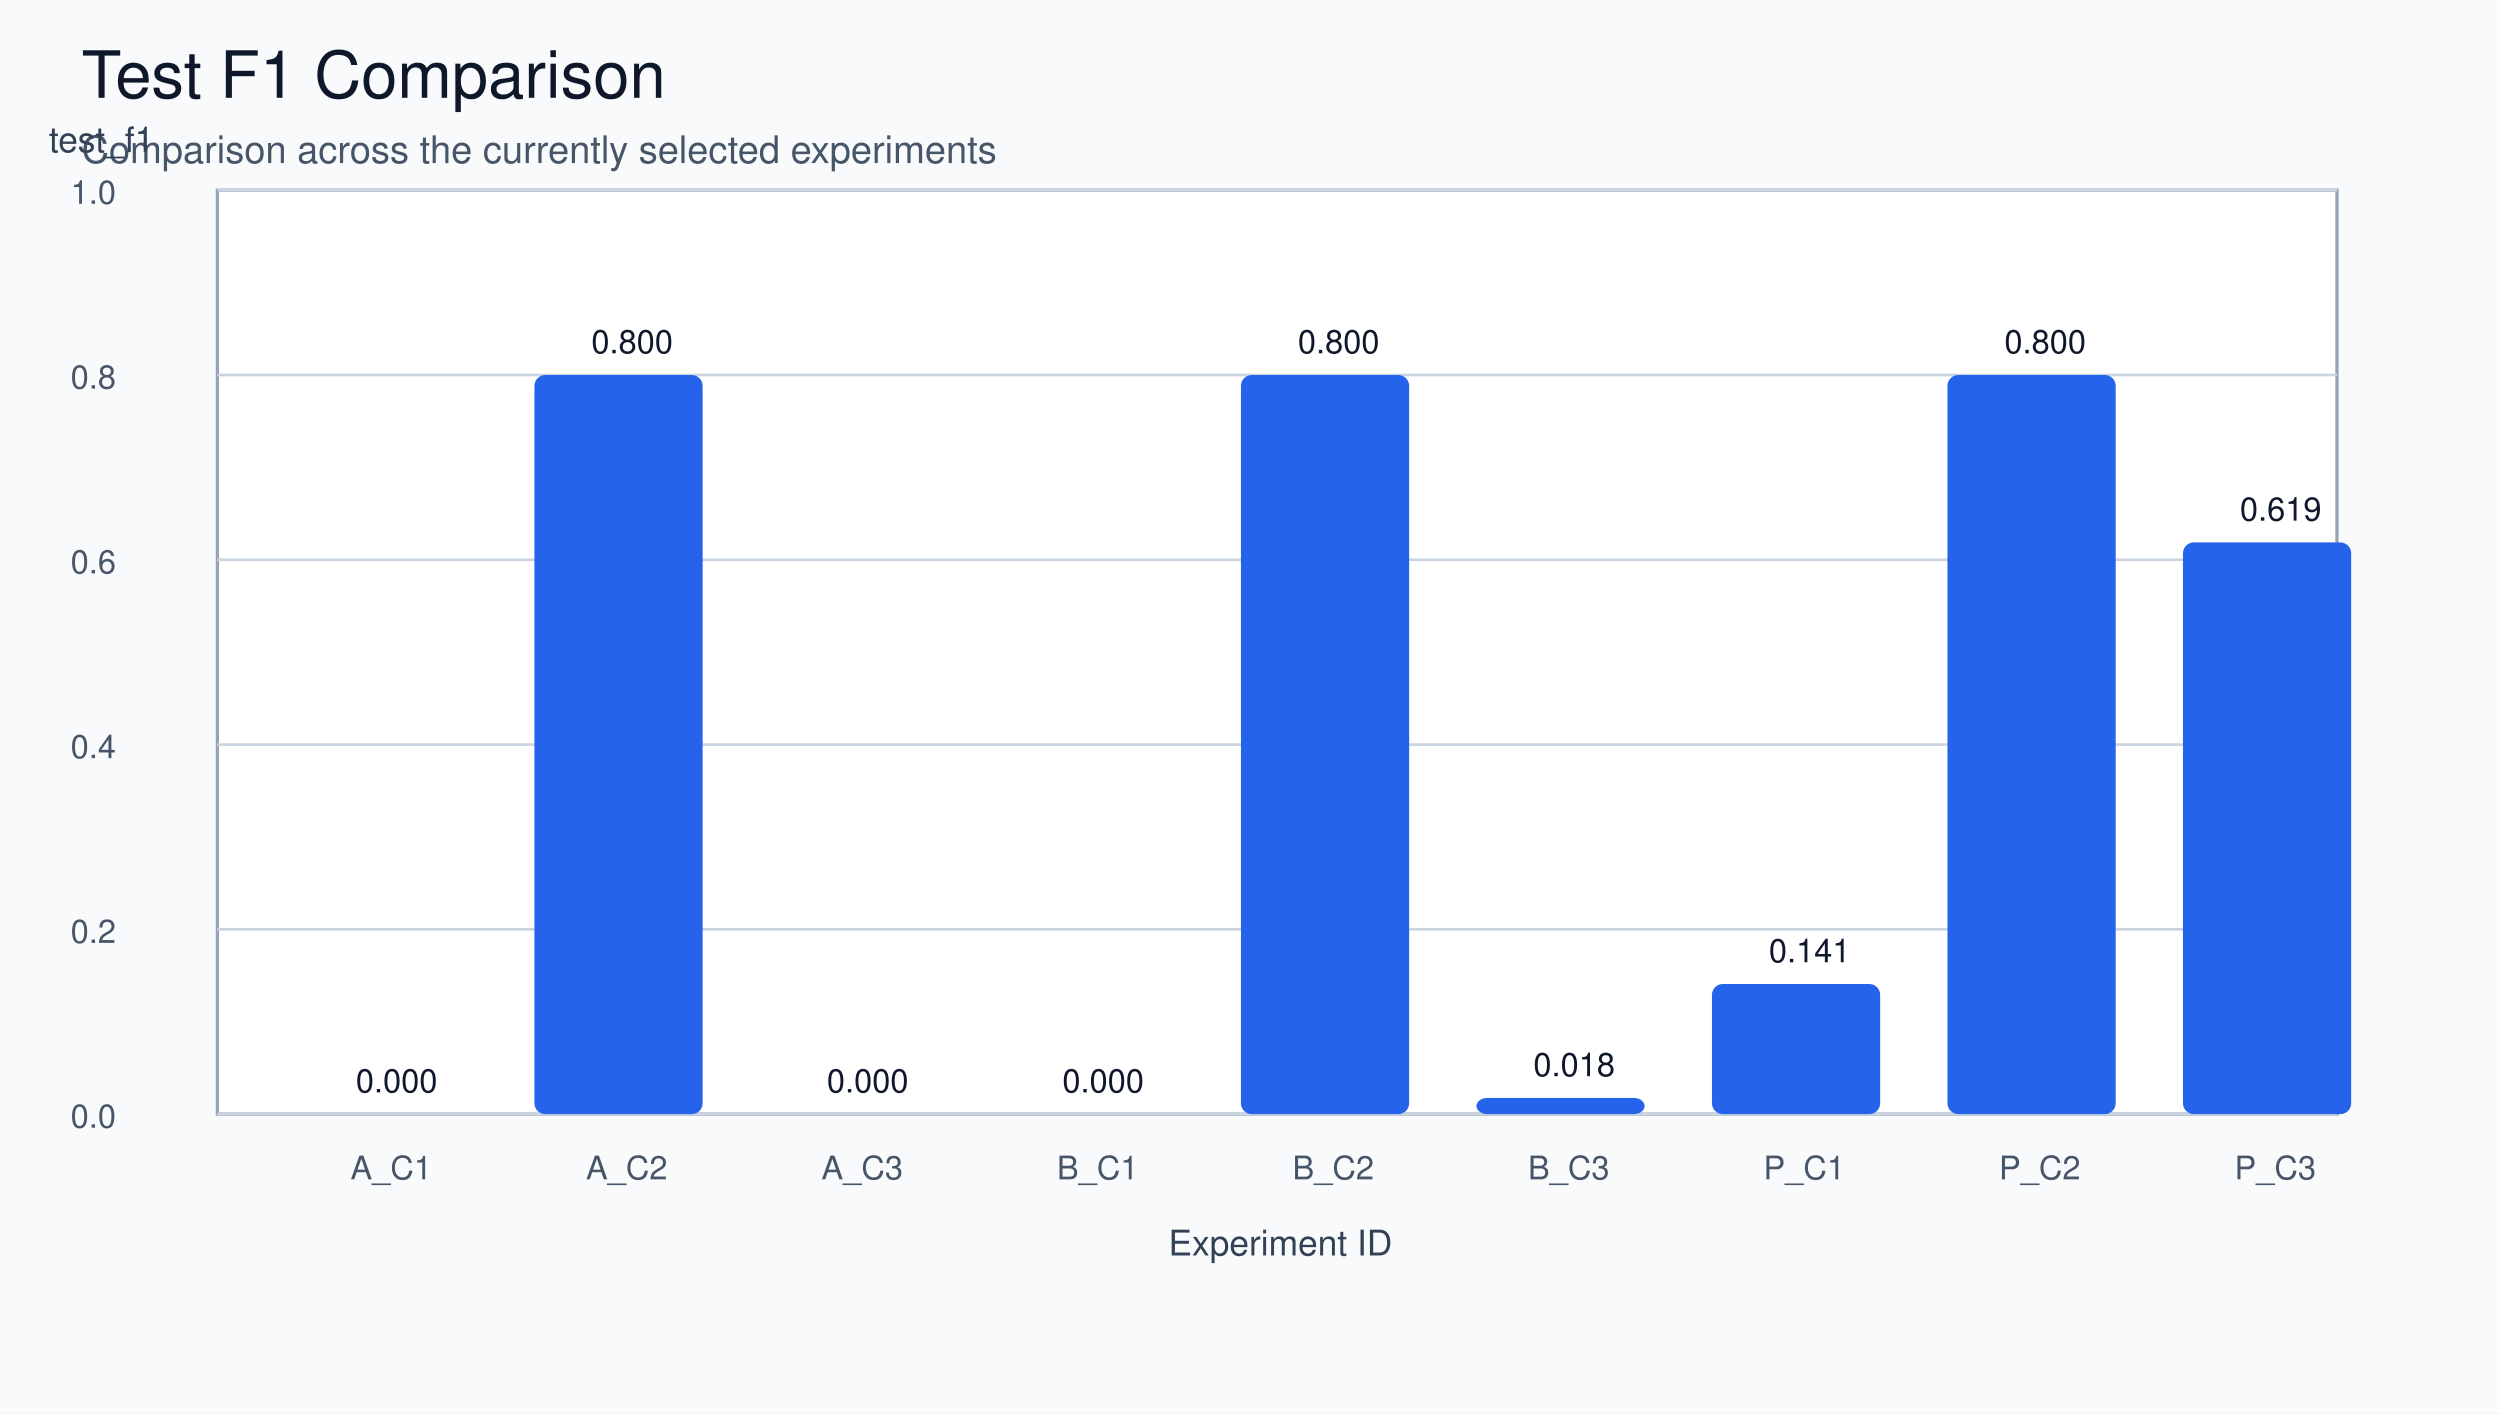
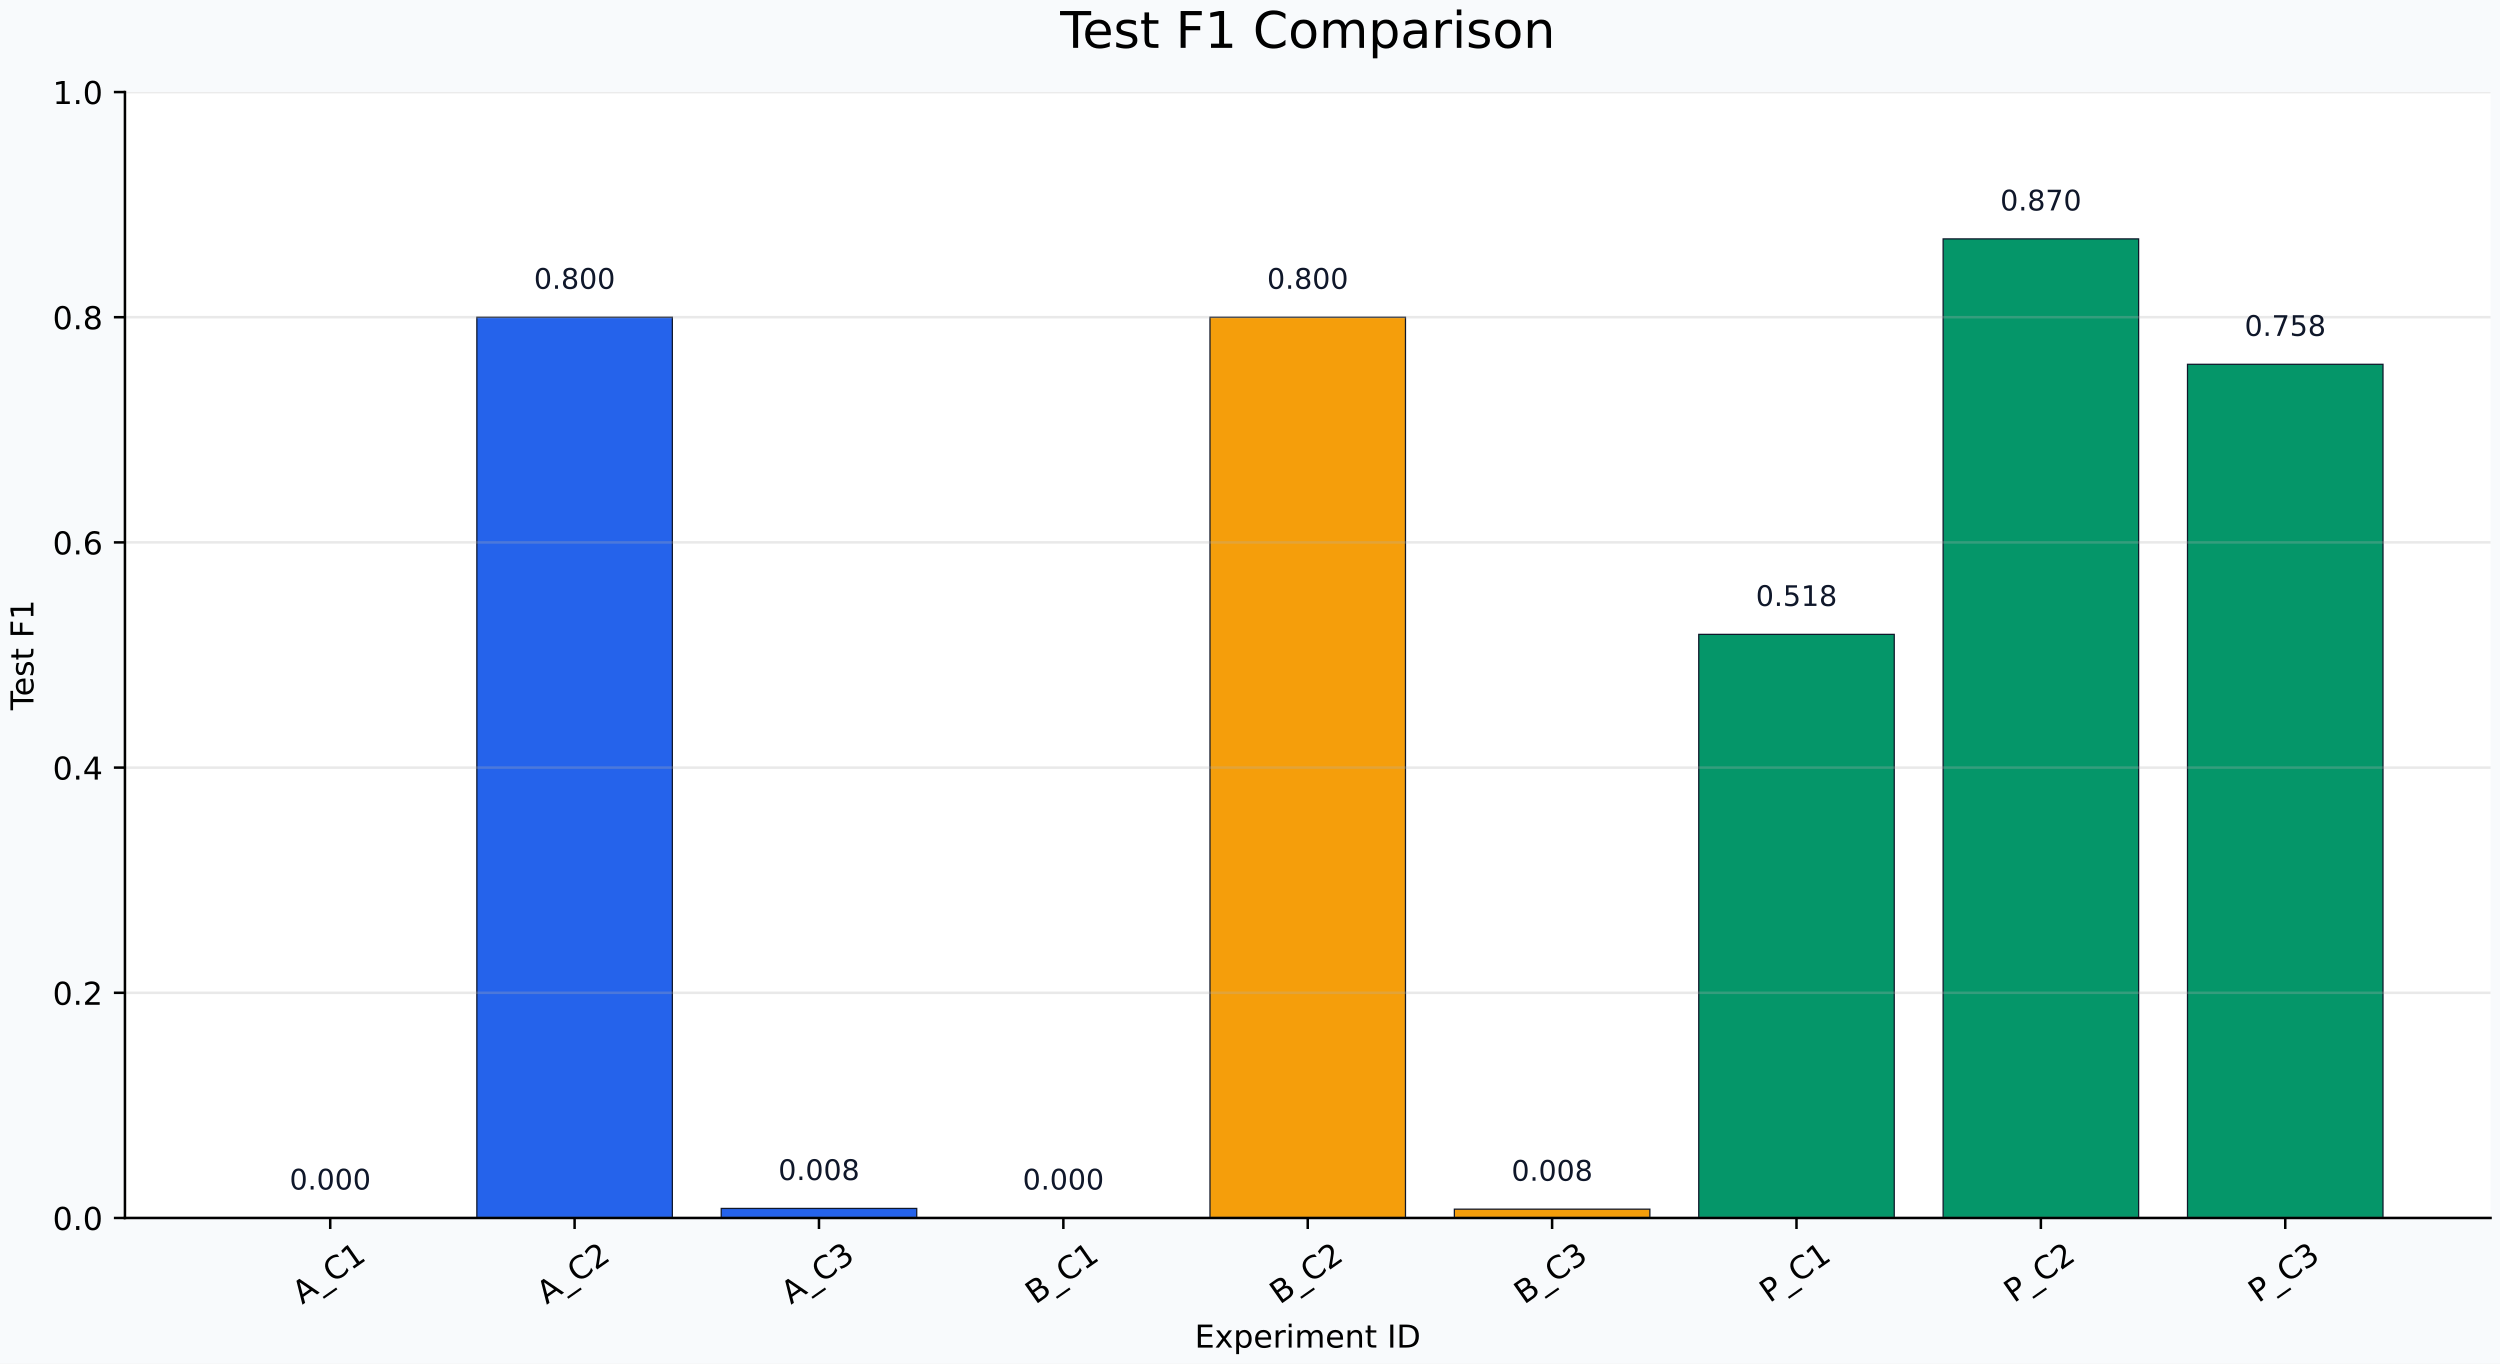
- <svg xmlns="http://www.w3.org/2000/svg" width="920" height="520" viewBox="0 0 920 520">
-   <rect width="920" height="520" fill="#f8fafc" />
-   <text x="30" y="36" font-size="24" font-family="Helvetica, Arial, sans-serif" fill="#0f172a">Test F1 Comparison</text>
-   <text x="30" y="60" font-size="14" font-family="Helvetica, Arial, sans-serif" fill="#475569">Comparison across the currently selected experiments</text>
-   <rect x="80.00" y="70.00" width="780.00" height="340.00" fill="#ffffff" stroke="#94a3b8" stroke-width="1.2" />
-   <line x1="80.00" y1="70.00" x2="860.00" y2="70.00" stroke="#cbd5e1" stroke-width="1" />
-   <text x="26" y="75.00" font-size="12" font-family="Helvetica, Arial, sans-serif" fill="#475569">1.0</text>
-   <line x1="80.00" y1="138.00" x2="860.00" y2="138.00" stroke="#cbd5e1" stroke-width="1" />
-   <text x="26" y="143.00" font-size="12" font-family="Helvetica, Arial, sans-serif" fill="#475569">0.8</text>
-   <line x1="80.00" y1="206.00" x2="860.00" y2="206.00" stroke="#cbd5e1" stroke-width="1" />
-   <text x="26" y="211.00" font-size="12" font-family="Helvetica, Arial, sans-serif" fill="#475569">0.6</text>
-   <line x1="80.00" y1="274.00" x2="860.00" y2="274.00" stroke="#cbd5e1" stroke-width="1" />
-   <text x="26" y="279.00" font-size="12" font-family="Helvetica, Arial, sans-serif" fill="#475569">0.4</text>
-   <line x1="80.00" y1="342.00" x2="860.00" y2="342.00" stroke="#cbd5e1" stroke-width="1" />
-   <text x="26" y="347.00" font-size="12" font-family="Helvetica, Arial, sans-serif" fill="#475569">0.2</text>
-   <line x1="80.00" y1="410.00" x2="860.00" y2="410.00" stroke="#cbd5e1" stroke-width="1" />
-   <text x="26" y="415.00" font-size="12" font-family="Helvetica, Arial, sans-serif" fill="#475569">0.0</text>
-   <rect x="110.00" y="410.00" width="61.90" height="0.00" fill="#2563eb" rx="4" />
-   <rect x="196.67" y="138.00" width="61.90" height="272.00" fill="#2563eb" rx="4" />
-   <rect x="283.33" y="410.00" width="61.90" height="0.00" fill="#2563eb" rx="4" />
-   <rect x="370.00" y="410.00" width="61.90" height="0.00" fill="#2563eb" rx="4" />
-   <rect x="456.67" y="138.00" width="61.90" height="272.00" fill="#2563eb" rx="4" />
-   <rect x="543.33" y="404.04" width="61.90" height="5.96" fill="#2563eb" rx="4" />
-   <rect x="630.00" y="362.11" width="61.90" height="47.89" fill="#2563eb" rx="4" />
-   <rect x="716.67" y="138.00" width="61.90" height="272.00" fill="#2563eb" rx="4" />
-   <rect x="803.33" y="199.61" width="61.90" height="210.39" fill="#2563eb" rx="4" />
-   <text x="128.95" y="434.00" font-size="12" font-family="Helvetica, Arial, sans-serif" fill="#475569">A_C1</text>
-   <text x="215.62" y="434.00" font-size="12" font-family="Helvetica, Arial, sans-serif" fill="#475569">A_C2</text>
-   <text x="302.29" y="434.00" font-size="12" font-family="Helvetica, Arial, sans-serif" fill="#475569">A_C3</text>
-   <text x="388.95" y="434.00" font-size="12" font-family="Helvetica, Arial, sans-serif" fill="#475569">B_C1</text>
-   <text x="475.62" y="434.00" font-size="12" font-family="Helvetica, Arial, sans-serif" fill="#475569">B_C2</text>
-   <text x="562.29" y="434.00" font-size="12" font-family="Helvetica, Arial, sans-serif" fill="#475569">B_C3</text>
-   <text x="648.95" y="434.00" font-size="12" font-family="Helvetica, Arial, sans-serif" fill="#475569">P_C1</text>
-   <text x="735.62" y="434.00" font-size="12" font-family="Helvetica, Arial, sans-serif" fill="#475569">P_C2</text>
-   <text x="822.29" y="434.00" font-size="12" font-family="Helvetica, Arial, sans-serif" fill="#475569">P_C3</text>
-   <text x="130.95" y="402.00" font-size="12" font-family="Helvetica, Arial, sans-serif" fill="#0f172a">0.000</text>
-   <text x="217.62" y="130.00" font-size="12" font-family="Helvetica, Arial, sans-serif" fill="#0f172a">0.800</text>
-   <text x="304.29" y="402.00" font-size="12" font-family="Helvetica, Arial, sans-serif" fill="#0f172a">0.000</text>
-   <text x="390.95" y="402.00" font-size="12" font-family="Helvetica, Arial, sans-serif" fill="#0f172a">0.000</text>
-   <text x="477.62" y="130.00" font-size="12" font-family="Helvetica, Arial, sans-serif" fill="#0f172a">0.800</text>
-   <text x="564.29" y="396.04" font-size="12" font-family="Helvetica, Arial, sans-serif" fill="#0f172a">0.018</text>
-   <text x="650.95" y="354.11" font-size="12" font-family="Helvetica, Arial, sans-serif" fill="#0f172a">0.141</text>
-   <text x="737.62" y="130.00" font-size="12" font-family="Helvetica, Arial, sans-serif" fill="#0f172a">0.800</text>
-   <text x="824.29" y="191.61" font-size="12" font-family="Helvetica, Arial, sans-serif" fill="#0f172a">0.619</text>
-   <text x="430.00" y="462.00" font-size="13" font-family="Helvetica, Arial, sans-serif" fill="#334155">Experiment ID</text>
-   <text x="18" y="56.00" font-size="13" font-family="Helvetica, Arial, sans-serif" fill="#334155">test_f1</text>
+ <svg xmlns="http://www.w3.org/2000/svg" xmlns:xlink="http://www.w3.org/1999/xlink" width="792pt" height="432pt" viewBox="0 0 792 432" version="1.1">
+   <defs>
+     <style type="text/css">*{stroke-linejoin: round; stroke-linecap: butt}</style>
+   </defs>
+   <g id="figure_1">
+     <g id="patch_1">
+       <path d="M 0 432  L 792 432  L 792 0  L 0 0  z " style="fill: #f8fafc" />
+     </g>
+     <g id="axes_1">
+       <g id="patch_2">
+         <path d="M 39.581 385.853  L 789 385.853  L 789 29.158  L 39.581 29.158  z " style="fill: #ffffff" />
+       </g>
+       <g id="patch_3">
+         <path d="M 73.646 385.853  L 135.581 385.853  L 135.581 385.853  L 73.646 385.853  z " clip-path="url(#p5ab22d2582)" style="fill: #2563eb; stroke: #0f172a; stroke-width: 0.4; stroke-linejoin: miter" />
+       </g>
+       <g id="patch_4">
+         <path d="M 151.065 385.853  L 213.001 385.853  L 213.001 100.497  L 151.065 100.497  z " clip-path="url(#p5ab22d2582)" style="fill: #2563eb; stroke: #0f172a; stroke-width: 0.4; stroke-linejoin: miter" />
+       </g>
+       <g id="patch_5">
+         <path d="M 228.484 385.853  L 290.42 385.853  L 290.42 382.84  L 228.484 382.84  z " clip-path="url(#p5ab22d2582)" style="fill: #2563eb; stroke: #0f172a; stroke-width: 0.4; stroke-linejoin: miter" />
+       </g>
+       <g id="patch_6">
+         <path d="M 305.904 385.853  L 367.839 385.853  L 367.839 385.853  L 305.904 385.853  z " clip-path="url(#p5ab22d2582)" style="fill: #f59e0b; stroke: #0f172a; stroke-width: 0.4; stroke-linejoin: miter" />
+       </g>
+       <g id="patch_7">
+         <path d="M 383.323 385.853  L 445.258 385.853  L 445.258 100.497  L 383.323 100.497  z " clip-path="url(#p5ab22d2582)" style="fill: #f59e0b; stroke: #0f172a; stroke-width: 0.4; stroke-linejoin: miter" />
+       </g>
+       <g id="patch_8">
+         <path d="M 460.742 385.853  L 522.678 385.853  L 522.678 383.062  L 460.742 383.062  z " clip-path="url(#p5ab22d2582)" style="fill: #f59e0b; stroke: #0f172a; stroke-width: 0.4; stroke-linejoin: miter" />
+       </g>
+       <g id="patch_9">
+         <path d="M 538.161 385.853  L 600.097 385.853  L 600.097 200.974  L 538.161 200.974  z " clip-path="url(#p5ab22d2582)" style="fill: #059669; stroke: #0f172a; stroke-width: 0.4; stroke-linejoin: miter" />
+       </g>
+       <g id="patch_10">
+         <path d="M 615.581 385.853  L 677.516 385.853  L 677.516 75.683  L 615.581 75.683  z " clip-path="url(#p5ab22d2582)" style="fill: #059669; stroke: #0f172a; stroke-width: 0.4; stroke-linejoin: miter" />
+       </g>
+       <g id="patch_11">
+         <path d="M 693 385.853  L 754.935 385.853  L 754.935 115.415  L 693 115.415  z " clip-path="url(#p5ab22d2582)" style="fill: #059669; stroke: #0f172a; stroke-width: 0.4; stroke-linejoin: miter" />
+       </g>
+       <g id="matplotlib.axis_1">
+         <g id="xtick_1">
+           <g id="line2d_1">
+             <defs>
+               <path id="mab3ed1c7b3" d="M 0 0  L 0 3.5  " style="stroke: #000000; stroke-width: 0.8" />
+             </defs>
+             <g>
+               <use xlink:href="#mab3ed1c7b3" x="104.614" y="385.853" style="stroke: #000000; stroke-width: 0.8" />
+             </g>
+           </g>
+           <g id="text_1">
+             <g transform="translate(95.75041 413.3786) rotate(-35) scale(0.1 -0.1)">
+               <defs>
+                 <path id="DejaVuSans-41" d="M 2188 4044  L 1331 1722  L 3047 1722  L 2188 4044  z M 1831 4666  L 2547 4666  L 4325 0  L 3669 0  L 3244 1197  L 1141 1197  L 716 0  L 50 0  L 1831 4666  z " transform="scale(0.015625)" />
+                 <path id="DejaVuSans-5f" d="M 3263 -1063  L 3263 -1509  L -63 -1509  L -63 -1063  L 3263 -1063  z " transform="scale(0.015625)" />
+                 <path id="DejaVuSans-43" d="M 4122 4306  L 4122 3641  Q 3803 3938 3442 4084  Q 3081 4231 2675 4231  Q 1875 4231 1450 3742  Q 1025 3253 1025 2328  Q 1025 1406 1450 917  Q 1875 428 2675 428  Q 3081 428 3442 575  Q 3803 722 4122 1019  L 4122 359  Q 3791 134 3420 21  Q 3050 -91 2638 -91  Q 1578 -91 968 557  Q 359 1206 359 2328  Q 359 3453 968 4101  Q 1578 4750 2638 4750  Q 3056 4750 3426 4639  Q 3797 4528 4122 4306  z " transform="scale(0.015625)" />
+                 <path id="DejaVuSans-31" d="M 794 531  L 1825 531  L 1825 4091  L 703 3866  L 703 4441  L 1819 4666  L 2450 4666  L 2450 531  L 3481 531  L 3481 0  L 794 0  L 794 531  z " transform="scale(0.015625)" />
+               </defs>
+               <use xlink:href="#DejaVuSans-41" />
+               <use xlink:href="#DejaVuSans-5f" transform="translate(68.4082 0)" />
+               <use xlink:href="#DejaVuSans-43" transform="translate(118.4082 0)" />
+               <use xlink:href="#DejaVuSans-31" transform="translate(188.2324 0)" />
+             </g>
+           </g>
+         </g>
+         <g id="xtick_2">
+           <g id="line2d_2">
+             <g>
+               <use xlink:href="#mab3ed1c7b3" x="182.033" y="385.853" style="stroke: #000000; stroke-width: 0.8" />
+             </g>
+           </g>
+           <g id="text_2">
+             <g transform="translate(173.1697 413.3786) rotate(-35) scale(0.1 -0.1)">
+               <defs>
+                 <path id="DejaVuSans-32" d="M 1228 531  L 3431 531  L 3431 0  L 469 0  L 469 531  Q 828 903 1448 1529  Q 2069 2156 2228 2338  Q 2531 2678 2651 2914  Q 2772 3150 2772 3378  Q 2772 3750 2511 3984  Q 2250 4219 1831 4219  Q 1534 4219 1204 4116  Q 875 4013 500 3803  L 500 4441  Q 881 4594 1212 4672  Q 1544 4750 1819 4750  Q 2544 4750 2975 4387  Q 3406 4025 3406 3419  Q 3406 3131 3298 2873  Q 3191 2616 2906 2266  Q 2828 2175 2409 1742  Q 1991 1309 1228 531  z " transform="scale(0.015625)" />
+               </defs>
+               <use xlink:href="#DejaVuSans-41" />
+               <use xlink:href="#DejaVuSans-5f" transform="translate(68.4082 0)" />
+               <use xlink:href="#DejaVuSans-43" transform="translate(118.4082 0)" />
+               <use xlink:href="#DejaVuSans-32" transform="translate(188.2324 0)" />
+             </g>
+           </g>
+         </g>
+         <g id="xtick_3">
+           <g id="line2d_3">
+             <g>
+               <use xlink:href="#mab3ed1c7b3" x="259.452" y="385.853" style="stroke: #000000; stroke-width: 0.8" />
+             </g>
+           </g>
+           <g id="text_3">
+             <g transform="translate(250.5889 413.3786) rotate(-35) scale(0.1 -0.1)">
+               <defs>
+                 <path id="DejaVuSans-33" d="M 2597 2516  Q 3050 2419 3304 2112  Q 3559 1806 3559 1356  Q 3559 666 3084 287  Q 2609 -91 1734 -91  Q 1441 -91 1130 -33  Q 819 25 488 141  L 488 750  Q 750 597 1062 519  Q 1375 441 1716 441  Q 2309 441 2620 675  Q 2931 909 2931 1356  Q 2931 1769 2642 2001  Q 2353 2234 1838 2234  L 1294 2234  L 1294 2753  L 1863 2753  Q 2328 2753 2575 2939  Q 2822 3125 2822 3475  Q 2822 3834 2567 4026  Q 2313 4219 1838 4219  Q 1578 4219 1281 4162  Q 984 4106 628 3988  L 628 4550  Q 988 4650 1302 4700  Q 1616 4750 1894 4750  Q 2613 4750 3031 4423  Q 3450 4097 3450 3541  Q 3450 3153 3228 2886  Q 3006 2619 2597 2516  z " transform="scale(0.015625)" />
+               </defs>
+               <use xlink:href="#DejaVuSans-41" />
+               <use xlink:href="#DejaVuSans-5f" transform="translate(68.4082 0)" />
+               <use xlink:href="#DejaVuSans-43" transform="translate(118.4082 0)" />
+               <use xlink:href="#DejaVuSans-33" transform="translate(188.2324 0)" />
+             </g>
+           </g>
+         </g>
+         <g id="xtick_4">
+           <g id="line2d_4">
+             <g>
+               <use xlink:href="#mab3ed1c7b3" x="336.871" y="385.853" style="stroke: #000000; stroke-width: 0.8" />
+             </g>
+           </g>
+           <g id="text_4">
+             <g transform="translate(327.9998 413.3902) rotate(-35) scale(0.1 -0.1)">
+               <defs>
+                 <path id="DejaVuSans-42" d="M 1259 2228  L 1259 519  L 2272 519  Q 2781 519 3026 730  Q 3272 941 3272 1375  Q 3272 1813 3026 2020  Q 2781 2228 2272 2228  L 1259 2228  z M 1259 4147  L 1259 2741  L 2194 2741  Q 2656 2741 2882 2914  Q 3109 3088 3109 3444  Q 3109 3797 2882 3972  Q 2656 4147 2194 4147  L 1259 4147  z M 628 4666  L 2241 4666  Q 2963 4666 3353 4366  Q 3744 4066 3744 3513  Q 3744 3084 3544 2831  Q 3344 2578 2956 2516  Q 3422 2416 3680 2098  Q 3938 1781 3938 1306  Q 3938 681 3513 340  Q 3088 0 2303 0  L 628 0  L 628 4666  z " transform="scale(0.015625)" />
+               </defs>
+               <use xlink:href="#DejaVuSans-42" />
+               <use xlink:href="#DejaVuSans-5f" transform="translate(68.60352 0)" />
+               <use xlink:href="#DejaVuSans-43" transform="translate(118.6035 0)" />
+               <use xlink:href="#DejaVuSans-31" transform="translate(188.4277 0)" />
+             </g>
+           </g>
+         </g>
+         <g id="xtick_5">
+           <g id="line2d_5">
+             <g>
+               <use xlink:href="#mab3ed1c7b3" x="414.291" y="385.853" style="stroke: #000000; stroke-width: 0.8" />
+             </g>
+           </g>
+           <g id="text_5">
+             <g transform="translate(405.4191 413.3902) rotate(-35) scale(0.1 -0.1)">
+               <use xlink:href="#DejaVuSans-42" />
+               <use xlink:href="#DejaVuSans-5f" transform="translate(68.60352 0)" />
+               <use xlink:href="#DejaVuSans-43" transform="translate(118.6035 0)" />
+               <use xlink:href="#DejaVuSans-32" transform="translate(188.4277 0)" />
+             </g>
+           </g>
+         </g>
+         <g id="xtick_6">
+           <g id="line2d_6">
+             <g>
+               <use xlink:href="#mab3ed1c7b3" x="491.71" y="385.853" style="stroke: #000000; stroke-width: 0.8" />
+             </g>
+           </g>
+           <g id="text_6">
+             <g transform="translate(482.8383 413.3902) rotate(-35) scale(0.1 -0.1)">
+               <use xlink:href="#DejaVuSans-42" />
+               <use xlink:href="#DejaVuSans-5f" transform="translate(68.60352 0)" />
+               <use xlink:href="#DejaVuSans-43" transform="translate(118.6035 0)" />
+               <use xlink:href="#DejaVuSans-33" transform="translate(188.4277 0)" />
+             </g>
+           </g>
+         </g>
+         <g id="xtick_7">
+           <g id="line2d_7">
+             <g>
+               <use xlink:href="#mab3ed1c7b3" x="569.129" y="385.853" style="stroke: #000000; stroke-width: 0.8" />
+             </g>
+           </g>
+           <g id="text_7">
+             <g transform="translate(560.598 412.9134) rotate(-35) scale(0.1 -0.1)">
+               <defs>
+                 <path id="DejaVuSans-50" d="M 1259 4147  L 1259 2394  L 2053 2394  Q 2494 2394 2734 2622  Q 2975 2850 2975 3272  Q 2975 3691 2734 3919  Q 2494 4147 2053 4147  L 1259 4147  z M 628 4666  L 2053 4666  Q 2838 4666 3239 4311  Q 3641 3956 3641 3272  Q 3641 2581 3239 2228  Q 2838 1875 2053 1875  L 1259 1875  L 1259 0  L 628 0  L 628 4666  z " transform="scale(0.015625)" />
+               </defs>
+               <use xlink:href="#DejaVuSans-50" />
+               <use xlink:href="#DejaVuSans-5f" transform="translate(60.30273 0)" />
+               <use xlink:href="#DejaVuSans-43" transform="translate(110.3027 0)" />
+               <use xlink:href="#DejaVuSans-31" transform="translate(180.127 0)" />
+             </g>
+           </g>
+         </g>
+         <g id="xtick_8">
+           <g id="line2d_8">
+             <g>
+               <use xlink:href="#mab3ed1c7b3" x="646.548" y="385.853" style="stroke: #000000; stroke-width: 0.8" />
+             </g>
+           </g>
+           <g id="text_8">
+             <g transform="translate(638.0173 412.9134) rotate(-35) scale(0.1 -0.1)">
+               <use xlink:href="#DejaVuSans-50" />
+               <use xlink:href="#DejaVuSans-5f" transform="translate(60.30273 0)" />
+               <use xlink:href="#DejaVuSans-43" transform="translate(110.3027 0)" />
+               <use xlink:href="#DejaVuSans-32" transform="translate(180.127 0)" />
+             </g>
+           </g>
+         </g>
+         <g id="xtick_9">
+           <g id="line2d_9">
+             <g>
+               <use xlink:href="#mab3ed1c7b3" x="723.968" y="385.853" style="stroke: #000000; stroke-width: 0.8" />
+             </g>
+           </g>
+           <g id="text_9">
+             <g transform="translate(715.4365 412.9134) rotate(-35) scale(0.1 -0.1)">
+               <use xlink:href="#DejaVuSans-50" />
+               <use xlink:href="#DejaVuSans-5f" transform="translate(60.30273 0)" />
+               <use xlink:href="#DejaVuSans-43" transform="translate(110.3027 0)" />
+               <use xlink:href="#DejaVuSans-33" transform="translate(180.127 0)" />
+             </g>
+           </g>
+         </g>
+         <g id="text_10">
+           <g transform="translate(378.4867 426.9201) scale(0.1 -0.1)">
+             <defs>
+               <path id="DejaVuSans-45" d="M 628 4666  L 3578 4666  L 3578 4134  L 1259 4134  L 1259 2753  L 3481 2753  L 3481 2222  L 1259 2222  L 1259 531  L 3634 531  L 3634 0  L 628 0  L 628 4666  z " transform="scale(0.015625)" />
+               <path id="DejaVuSans-78" d="M 3513 3500  L 2247 1797  L 3578 0  L 2900 0  L 1881 1375  L 863 0  L 184 0  L 1544 1831  L 300 3500  L 978 3500  L 1906 2253  L 2834 3500  L 3513 3500  z " transform="scale(0.015625)" />
+               <path id="DejaVuSans-70" d="M 1159 525  L 1159 -1331  L 581 -1331  L 581 3500  L 1159 3500  L 1159 2969  Q 1341 3281 1617 3432  Q 1894 3584 2278 3584  Q 2916 3584 3314 3078  Q 3713 2572 3713 1747  Q 3713 922 3314 415  Q 2916 -91 2278 -91  Q 1894 -91 1617 61  Q 1341 213 1159 525  z M 3116 1747  Q 3116 2381 2855 2742  Q 2594 3103 2138 3103  Q 1681 3103 1420 2742  Q 1159 2381 1159 1747  Q 1159 1113 1420 752  Q 1681 391 2138 391  Q 2594 391 2855 752  Q 3116 1113 3116 1747  z " transform="scale(0.015625)" />
+               <path id="DejaVuSans-65" d="M 3597 1894  L 3597 1613  L 953 1613  Q 991 1019 1311 708  Q 1631 397 2203 397  Q 2534 397 2845 478  Q 3156 559 3463 722  L 3463 178  Q 3153 47 2828 -22  Q 2503 -91 2169 -91  Q 1331 -91 842 396  Q 353 884 353 1716  Q 353 2575 817 3079  Q 1281 3584 2069 3584  Q 2775 3584 3186 3129  Q 3597 2675 3597 1894  z M 3022 2063  Q 3016 2534 2758 2815  Q 2500 3097 2075 3097  Q 1594 3097 1305 2825  Q 1016 2553 972 2059  L 3022 2063  z " transform="scale(0.015625)" />
+               <path id="DejaVuSans-72" d="M 2631 2963  Q 2534 3019 2420 3045  Q 2306 3072 2169 3072  Q 1681 3072 1420 2755  Q 1159 2438 1159 1844  L 1159 0  L 581 0  L 581 3500  L 1159 3500  L 1159 2956  Q 1341 3275 1631 3429  Q 1922 3584 2338 3584  Q 2397 3584 2469 3576  Q 2541 3569 2628 3553  L 2631 2963  z " transform="scale(0.015625)" />
+               <path id="DejaVuSans-69" d="M 603 3500  L 1178 3500  L 1178 0  L 603 0  L 603 3500  z M 603 4863  L 1178 4863  L 1178 4134  L 603 4134  L 603 4863  z " transform="scale(0.015625)" />
+               <path id="DejaVuSans-6d" d="M 3328 2828  Q 3544 3216 3844 3400  Q 4144 3584 4550 3584  Q 5097 3584 5394 3201  Q 5691 2819 5691 2113  L 5691 0  L 5113 0  L 5113 2094  Q 5113 2597 4934 2840  Q 4756 3084 4391 3084  Q 3944 3084 3684 2787  Q 3425 2491 3425 1978  L 3425 0  L 2847 0  L 2847 2094  Q 2847 2600 2669 2842  Q 2491 3084 2119 3084  Q 1678 3084 1418 2786  Q 1159 2488 1159 1978  L 1159 0  L 581 0  L 581 3500  L 1159 3500  L 1159 2956  Q 1356 3278 1631 3431  Q 1906 3584 2284 3584  Q 2666 3584 2933 3390  Q 3200 3197 3328 2828  z " transform="scale(0.015625)" />
+               <path id="DejaVuSans-6e" d="M 3513 2113  L 3513 0  L 2938 0  L 2938 2094  Q 2938 2591 2744 2837  Q 2550 3084 2163 3084  Q 1697 3084 1428 2787  Q 1159 2491 1159 1978  L 1159 0  L 581 0  L 581 3500  L 1159 3500  L 1159 2956  Q 1366 3272 1645 3428  Q 1925 3584 2291 3584  Q 2894 3584 3203 3211  Q 3513 2838 3513 2113  z " transform="scale(0.015625)" />
+               <path id="DejaVuSans-74" d="M 1172 4494  L 1172 3500  L 2356 3500  L 2356 3053  L 1172 3053  L 1172 1153  Q 1172 725 1289 603  Q 1406 481 1766 481  L 2356 481  L 2356 0  L 1766 0  Q 1100 0 847 248  Q 594 497 594 1153  L 594 3053  L 172 3053  L 172 3500  L 594 3500  L 594 4494  L 1172 4494  z " transform="scale(0.015625)" />
+               <path id="DejaVuSans-20" transform="scale(0.015625)" />
+               <path id="DejaVuSans-49" d="M 628 4666  L 1259 4666  L 1259 0  L 628 0  L 628 4666  z " transform="scale(0.015625)" />
+               <path id="DejaVuSans-44" d="M 1259 4147  L 1259 519  L 2022 519  Q 2988 519 3436 956  Q 3884 1394 3884 2338  Q 3884 3275 3436 3711  Q 2988 4147 2022 4147  L 1259 4147  z M 628 4666  L 1925 4666  Q 3281 4666 3915 4102  Q 4550 3538 4550 2338  Q 4550 1131 3912 565  Q 3275 0 1925 0  L 628 0  L 628 4666  z " transform="scale(0.015625)" />
+             </defs>
+             <use xlink:href="#DejaVuSans-45" />
+             <use xlink:href="#DejaVuSans-78" transform="translate(63.18359 0)" />
+             <use xlink:href="#DejaVuSans-70" transform="translate(122.3633 0)" />
+             <use xlink:href="#DejaVuSans-65" transform="translate(185.8398 0)" />
+             <use xlink:href="#DejaVuSans-72" transform="translate(247.3633 0)" />
+             <use xlink:href="#DejaVuSans-69" transform="translate(288.4766 0)" />
+             <use xlink:href="#DejaVuSans-6d" transform="translate(316.2598 0)" />
+             <use xlink:href="#DejaVuSans-65" transform="translate(413.6719 0)" />
+             <use xlink:href="#DejaVuSans-6e" transform="translate(475.1953 0)" />
+             <use xlink:href="#DejaVuSans-74" transform="translate(538.5742 0)" />
+             <use xlink:href="#DejaVuSans-20" transform="translate(577.7832 0)" />
+             <use xlink:href="#DejaVuSans-49" transform="translate(609.5703 0)" />
+             <use xlink:href="#DejaVuSans-44" transform="translate(639.0625 0)" />
+           </g>
+         </g>
+       </g>
+       <g id="matplotlib.axis_2">
+         <g id="ytick_1">
+           <g id="line2d_10">
+             <path d="M 39.581 385.853  L 789 385.853  " clip-path="url(#p5ab22d2582)" style="fill: none; stroke: #b0b0b0; stroke-opacity: 0.28; stroke-width: 0.8; stroke-linecap: square" />
+           </g>
+           <g id="line2d_11">
+             <defs>
+               <path id="m186ca00b86" d="M 0 0  L -3.5 0  " style="stroke: #000000; stroke-width: 0.8" />
+             </defs>
+             <g>
+               <use xlink:href="#m186ca00b86" x="39.581" y="385.853" style="stroke: #000000; stroke-width: 0.8" />
+             </g>
+           </g>
+           <g id="text_11">
+             <g transform="translate(16.67836 389.6521) scale(0.1 -0.1)">
+               <defs>
+                 <path id="DejaVuSans-30" d="M 2034 4250  Q 1547 4250 1301 3770  Q 1056 3291 1056 2328  Q 1056 1369 1301 889  Q 1547 409 2034 409  Q 2525 409 2770 889  Q 3016 1369 3016 2328  Q 3016 3291 2770 3770  Q 2525 4250 2034 4250  z M 2034 4750  Q 2819 4750 3233 4129  Q 3647 3509 3647 2328  Q 3647 1150 3233 529  Q 2819 -91 2034 -91  Q 1250 -91 836 529  Q 422 1150 422 2328  Q 422 3509 836 4129  Q 1250 4750 2034 4750  z " transform="scale(0.015625)" />
+                 <path id="DejaVuSans-2e" d="M 684 794  L 1344 794  L 1344 0  L 684 0  L 684 794  z " transform="scale(0.015625)" />
+               </defs>
+               <use xlink:href="#DejaVuSans-30" />
+               <use xlink:href="#DejaVuSans-2e" transform="translate(63.62305 0)" />
+               <use xlink:href="#DejaVuSans-30" transform="translate(95.41016 0)" />
+             </g>
+           </g>
+         </g>
+         <g id="ytick_2">
+           <g id="line2d_12">
+             <path d="M 39.581 314.514  L 789 314.514  " clip-path="url(#p5ab22d2582)" style="fill: none; stroke: #b0b0b0; stroke-opacity: 0.28; stroke-width: 0.8; stroke-linecap: square" />
+           </g>
+           <g id="line2d_13">
+             <g>
+               <use xlink:href="#m186ca00b86" x="39.581" y="314.514" style="stroke: #000000; stroke-width: 0.8" />
+             </g>
+           </g>
+           <g id="text_12">
+             <g transform="translate(16.67836 318.3131) scale(0.1 -0.1)">
+               <use xlink:href="#DejaVuSans-30" />
+               <use xlink:href="#DejaVuSans-2e" transform="translate(63.62305 0)" />
+               <use xlink:href="#DejaVuSans-32" transform="translate(95.41016 0)" />
+             </g>
+           </g>
+         </g>
+         <g id="ytick_3">
+           <g id="line2d_14">
+             <path d="M 39.581 243.175  L 789 243.175  " clip-path="url(#p5ab22d2582)" style="fill: none; stroke: #b0b0b0; stroke-opacity: 0.28; stroke-width: 0.8; stroke-linecap: square" />
+           </g>
+           <g id="line2d_15">
+             <g>
+               <use xlink:href="#m186ca00b86" x="39.581" y="243.175" style="stroke: #000000; stroke-width: 0.8" />
+             </g>
+           </g>
+           <g id="text_13">
+             <g transform="translate(16.67836 246.974) scale(0.1 -0.1)">
+               <defs>
+                 <path id="DejaVuSans-34" d="M 2419 4116  L 825 1625  L 2419 1625  L 2419 4116  z M 2253 4666  L 3047 4666  L 3047 1625  L 3713 1625  L 3713 1100  L 3047 1100  L 3047 0  L 2419 0  L 2419 1100  L 313 1100  L 313 1709  L 2253 4666  z " transform="scale(0.015625)" />
+               </defs>
+               <use xlink:href="#DejaVuSans-30" />
+               <use xlink:href="#DejaVuSans-2e" transform="translate(63.62305 0)" />
+               <use xlink:href="#DejaVuSans-34" transform="translate(95.41016 0)" />
+             </g>
+           </g>
+         </g>
+         <g id="ytick_4">
+           <g id="line2d_16">
+             <path d="M 39.581 171.836  L 789 171.836  " clip-path="url(#p5ab22d2582)" style="fill: none; stroke: #b0b0b0; stroke-opacity: 0.28; stroke-width: 0.8; stroke-linecap: square" />
+           </g>
+           <g id="line2d_17">
+             <g>
+               <use xlink:href="#m186ca00b86" x="39.581" y="171.836" style="stroke: #000000; stroke-width: 0.8" />
+             </g>
+           </g>
+           <g id="text_14">
+             <g transform="translate(16.67836 175.635) scale(0.1 -0.1)">
+               <defs>
+                 <path id="DejaVuSans-36" d="M 2113 2584  Q 1688 2584 1439 2293  Q 1191 2003 1191 1497  Q 1191 994 1439 701  Q 1688 409 2113 409  Q 2538 409 2786 701  Q 3034 994 3034 1497  Q 3034 2003 2786 2293  Q 2538 2584 2113 2584  z M 3366 4563  L 3366 3988  Q 3128 4100 2886 4159  Q 2644 4219 2406 4219  Q 1781 4219 1451 3797  Q 1122 3375 1075 2522  Q 1259 2794 1537 2939  Q 1816 3084 2150 3084  Q 2853 3084 3261 2657  Q 3669 2231 3669 1497  Q 3669 778 3244 343  Q 2819 -91 2113 -91  Q 1303 -91 875 529  Q 447 1150 447 2328  Q 447 3434 972 4092  Q 1497 4750 2381 4750  Q 2619 4750 2861 4703  Q 3103 4656 3366 4563  z " transform="scale(0.015625)" />
+               </defs>
+               <use xlink:href="#DejaVuSans-30" />
+               <use xlink:href="#DejaVuSans-2e" transform="translate(63.62305 0)" />
+               <use xlink:href="#DejaVuSans-36" transform="translate(95.41016 0)" />
+             </g>
+           </g>
+         </g>
+         <g id="ytick_5">
+           <g id="line2d_18">
+             <path d="M 39.581 100.497  L 789 100.497  " clip-path="url(#p5ab22d2582)" style="fill: none; stroke: #b0b0b0; stroke-opacity: 0.28; stroke-width: 0.8; stroke-linecap: square" />
+           </g>
+           <g id="line2d_19">
+             <g>
+               <use xlink:href="#m186ca00b86" x="39.581" y="100.497" style="stroke: #000000; stroke-width: 0.8" />
+             </g>
+           </g>
+           <g id="text_15">
+             <g transform="translate(16.67836 104.296) scale(0.1 -0.1)">
+               <defs>
+                 <path id="DejaVuSans-38" d="M 2034 2216  Q 1584 2216 1326 1975  Q 1069 1734 1069 1313  Q 1069 891 1326 650  Q 1584 409 2034 409  Q 2484 409 2743 651  Q 3003 894 3003 1313  Q 3003 1734 2745 1975  Q 2488 2216 2034 2216  z M 1403 2484  Q 997 2584 770 2862  Q 544 3141 544 3541  Q 544 4100 942 4425  Q 1341 4750 2034 4750  Q 2731 4750 3128 4425  Q 3525 4100 3525 3541  Q 3525 3141 3298 2862  Q 3072 2584 2669 2484  Q 3125 2378 3379 2068  Q 3634 1759 3634 1313  Q 3634 634 3220 271  Q 2806 -91 2034 -91  Q 1263 -91 848 271  Q 434 634 434 1313  Q 434 1759 690 2068  Q 947 2378 1403 2484  z M 1172 3481  Q 1172 3119 1398 2916  Q 1625 2713 2034 2713  Q 2441 2713 2670 2916  Q 2900 3119 2900 3481  Q 2900 3844 2670 4047  Q 2441 4250 2034 4250  Q 1625 4250 1398 4047  Q 1172 3844 1172 3481  z " transform="scale(0.015625)" />
+               </defs>
+               <use xlink:href="#DejaVuSans-30" />
+               <use xlink:href="#DejaVuSans-2e" transform="translate(63.62305 0)" />
+               <use xlink:href="#DejaVuSans-38" transform="translate(95.41016 0)" />
+             </g>
+           </g>
+         </g>
+         <g id="ytick_6">
+           <g id="line2d_20">
+             <path d="M 39.581 29.158  L 789 29.158  " clip-path="url(#p5ab22d2582)" style="fill: none; stroke: #b0b0b0; stroke-opacity: 0.28; stroke-width: 0.8; stroke-linecap: square" />
+           </g>
+           <g id="line2d_21">
+             <g>
+               <use xlink:href="#m186ca00b86" x="39.581" y="29.158" style="stroke: #000000; stroke-width: 0.8" />
+             </g>
+           </g>
+           <g id="text_16">
+             <g transform="translate(16.67836 32.95696) scale(0.1 -0.1)">
+               <use xlink:href="#DejaVuSans-31" />
+               <use xlink:href="#DejaVuSans-2e" transform="translate(63.62305 0)" />
+               <use xlink:href="#DejaVuSans-30" transform="translate(95.41016 0)" />
+             </g>
+           </g>
+         </g>
+         <g id="text_17">
+           <g transform="translate(10.59868 224.9967) rotate(-90) scale(0.1 -0.1)">
+             <defs>
+               <path id="DejaVuSans-54" d="M -19 4666  L 3928 4666  L 3928 4134  L 2272 4134  L 2272 0  L 1638 0  L 1638 4134  L -19 4134  L -19 4666  z " transform="scale(0.015625)" />
+               <path id="DejaVuSans-73" d="M 2834 3397  L 2834 2853  Q 2591 2978 2328 3040  Q 2066 3103 1784 3103  Q 1356 3103 1142 2972  Q 928 2841 928 2578  Q 928 2378 1081 2264  Q 1234 2150 1697 2047  L 1894 2003  Q 2506 1872 2764 1633  Q 3022 1394 3022 966  Q 3022 478 2636 193  Q 2250 -91 1575 -91  Q 1294 -91 989 -36  Q 684 19 347 128  L 347 722  Q 666 556 975 473  Q 1284 391 1588 391  Q 1994 391 2212 530  Q 2431 669 2431 922  Q 2431 1156 2273 1281  Q 2116 1406 1581 1522  L 1381 1569  Q 847 1681 609 1914  Q 372 2147 372 2553  Q 372 3047 722 3315  Q 1072 3584 1716 3584  Q 2034 3584 2315 3537  Q 2597 3491 2834 3397  z " transform="scale(0.015625)" />
+               <path id="DejaVuSans-46" d="M 628 4666  L 3309 4666  L 3309 4134  L 1259 4134  L 1259 2759  L 3109 2759  L 3109 2228  L 1259 2228  L 1259 0  L 628 0  L 628 4666  z " transform="scale(0.015625)" />
+             </defs>
+             <use xlink:href="#DejaVuSans-54" />
+             <use xlink:href="#DejaVuSans-65" transform="translate(44.08398 0)" />
+             <use xlink:href="#DejaVuSans-73" transform="translate(105.6074 0)" />
+             <use xlink:href="#DejaVuSans-74" transform="translate(157.707 0)" />
+             <use xlink:href="#DejaVuSans-20" transform="translate(196.916 0)" />
+             <use xlink:href="#DejaVuSans-46" transform="translate(228.7031 0)" />
+             <use xlink:href="#DejaVuSans-31" transform="translate(286.2227 0)" />
+           </g>
+         </g>
+       </g>
+       <g id="patch_12">
+         <path d="M 39.581 385.853  L 39.581 29.158  " style="fill: none; stroke: #000000; stroke-width: 0.8; stroke-linejoin: miter; stroke-linecap: square" />
+       </g>
+       <g id="patch_13">
+         <path d="M 39.581 385.853  L 789 385.853  " style="fill: none; stroke: #000000; stroke-width: 0.8; stroke-linejoin: miter; stroke-linecap: square" />
+       </g>
+       <g id="text_18">
+         <g style="fill: #0f172a" transform="translate(91.731 376.8473) scale(0.09 -0.09)">
+           <use xlink:href="#DejaVuSans-30" />
+           <use xlink:href="#DejaVuSans-2e" transform="translate(63.62305 0)" />
+           <use xlink:href="#DejaVuSans-30" transform="translate(95.41016 0)" />
+           <use xlink:href="#DejaVuSans-30" transform="translate(159.0332 0)" />
+           <use xlink:href="#DejaVuSans-30" transform="translate(222.6562 0)" />
+         </g>
+       </g>
+       <g id="text_19">
+         <g style="fill: #0f172a" transform="translate(169.1502 91.49115) scale(0.09 -0.09)">
+           <use xlink:href="#DejaVuSans-30" />
+           <use xlink:href="#DejaVuSans-2e" transform="translate(63.62305 0)" />
+           <use xlink:href="#DejaVuSans-38" transform="translate(95.41016 0)" />
+           <use xlink:href="#DejaVuSans-30" transform="translate(159.0332 0)" />
+           <use xlink:href="#DejaVuSans-30" transform="translate(222.6562 0)" />
+         </g>
+       </g>
+       <g id="text_20">
+         <g style="fill: #0f172a" transform="translate(246.5695 373.8341) scale(0.09 -0.09)">
+           <use xlink:href="#DejaVuSans-30" />
+           <use xlink:href="#DejaVuSans-2e" transform="translate(63.62305 0)" />
+           <use xlink:href="#DejaVuSans-30" transform="translate(95.41016 0)" />
+           <use xlink:href="#DejaVuSans-30" transform="translate(159.0332 0)" />
+           <use xlink:href="#DejaVuSans-38" transform="translate(222.6562 0)" />
+         </g>
+       </g>
+       <g id="text_21">
+         <g style="fill: #0f172a" transform="translate(323.9887 376.8473) scale(0.09 -0.09)">
+           <use xlink:href="#DejaVuSans-30" />
+           <use xlink:href="#DejaVuSans-2e" transform="translate(63.62305 0)" />
+           <use xlink:href="#DejaVuSans-30" transform="translate(95.41016 0)" />
+           <use xlink:href="#DejaVuSans-30" transform="translate(159.0332 0)" />
+           <use xlink:href="#DejaVuSans-30" transform="translate(222.6562 0)" />
+         </g>
+       </g>
+       <g id="text_22">
+         <g style="fill: #0f172a" transform="translate(401.408 91.49115) scale(0.09 -0.09)">
+           <use xlink:href="#DejaVuSans-30" />
+           <use xlink:href="#DejaVuSans-2e" transform="translate(63.62305 0)" />
+           <use xlink:href="#DejaVuSans-38" transform="translate(95.41016 0)" />
+           <use xlink:href="#DejaVuSans-30" transform="translate(159.0332 0)" />
+           <use xlink:href="#DejaVuSans-30" transform="translate(222.6562 0)" />
+         </g>
+       </g>
+       <g id="text_23">
+         <g style="fill: #0f172a" transform="translate(478.8272 374.056) scale(0.09 -0.09)">
+           <use xlink:href="#DejaVuSans-30" />
+           <use xlink:href="#DejaVuSans-2e" transform="translate(63.62305 0)" />
+           <use xlink:href="#DejaVuSans-30" transform="translate(95.41016 0)" />
+           <use xlink:href="#DejaVuSans-30" transform="translate(159.0332 0)" />
+           <use xlink:href="#DejaVuSans-38" transform="translate(222.6562 0)" />
+         </g>
+       </g>
+       <g id="text_24">
+         <g style="fill: #0f172a" transform="translate(556.2465 191.9686) scale(0.09 -0.09)">
+           <defs>
+             <path id="DejaVuSans-35" d="M 691 4666  L 3169 4666  L 3169 4134  L 1269 4134  L 1269 2991  Q 1406 3038 1543 3061  Q 1681 3084 1819 3084  Q 2600 3084 3056 2656  Q 3513 2228 3513 1497  Q 3513 744 3044 326  Q 2575 -91 1722 -91  Q 1428 -91 1123 -41  Q 819 9 494 109  L 494 744  Q 775 591 1075 516  Q 1375 441 1709 441  Q 2250 441 2565 725  Q 2881 1009 2881 1497  Q 2881 1984 2565 2268  Q 2250 2553 1709 2553  Q 1456 2553 1204 2497  Q 953 2441 691 2322  L 691 4666  z " transform="scale(0.015625)" />
+           </defs>
+           <use xlink:href="#DejaVuSans-30" />
+           <use xlink:href="#DejaVuSans-2e" transform="translate(63.62305 0)" />
+           <use xlink:href="#DejaVuSans-35" transform="translate(95.41016 0)" />
+           <use xlink:href="#DejaVuSans-31" transform="translate(159.0332 0)" />
+           <use xlink:href="#DejaVuSans-38" transform="translate(222.6562 0)" />
+         </g>
+       </g>
+       <g id="text_25">
+         <g style="fill: #0f172a" transform="translate(633.6657 66.67757) scale(0.09 -0.09)">
+           <defs>
+             <path id="DejaVuSans-37" d="M 525 4666  L 3525 4666  L 3525 4397  L 1831 0  L 1172 0  L 2766 4134  L 525 4134  L 525 4666  z " transform="scale(0.015625)" />
+           </defs>
+           <use xlink:href="#DejaVuSans-30" />
+           <use xlink:href="#DejaVuSans-2e" transform="translate(63.62305 0)" />
+           <use xlink:href="#DejaVuSans-38" transform="translate(95.41016 0)" />
+           <use xlink:href="#DejaVuSans-37" transform="translate(159.0332 0)" />
+           <use xlink:href="#DejaVuSans-30" transform="translate(222.6562 0)" />
+         </g>
+       </g>
+       <g id="text_26">
+         <g style="fill: #0f172a" transform="translate(711.0849 106.4089) scale(0.09 -0.09)">
+           <use xlink:href="#DejaVuSans-30" />
+           <use xlink:href="#DejaVuSans-2e" transform="translate(63.62305 0)" />
+           <use xlink:href="#DejaVuSans-37" transform="translate(95.41016 0)" />
+           <use xlink:href="#DejaVuSans-35" transform="translate(159.0332 0)" />
+           <use xlink:href="#DejaVuSans-38" transform="translate(222.6562 0)" />
+         </g>
+       </g>
+       <g id="text_27">
+         <g transform="translate(335.8631 15.15774) scale(0.16 -0.16)">
+           <defs>
+             <path id="DejaVuSans-6f" d="M 1959 3097  Q 1497 3097 1228 2736  Q 959 2375 959 1747  Q 959 1119 1226 758  Q 1494 397 1959 397  Q 2419 397 2687 759  Q 2956 1122 2956 1747  Q 2956 2369 2687 2733  Q 2419 3097 1959 3097  z M 1959 3584  Q 2709 3584 3137 3096  Q 3566 2609 3566 1747  Q 3566 888 3137 398  Q 2709 -91 1959 -91  Q 1206 -91 779 398  Q 353 888 353 1747  Q 353 2609 779 3096  Q 1206 3584 1959 3584  z " transform="scale(0.015625)" />
+             <path id="DejaVuSans-61" d="M 2194 1759  Q 1497 1759 1228 1600  Q 959 1441 959 1056  Q 959 750 1161 570  Q 1363 391 1709 391  Q 2188 391 2477 730  Q 2766 1069 2766 1631  L 2766 1759  L 2194 1759  z M 3341 1997  L 3341 0  L 2766 0  L 2766 531  Q 2569 213 2275 61  Q 1981 -91 1556 -91  Q 1019 -91 701 211  Q 384 513 384 1019  Q 384 1609 779 1909  Q 1175 2209 1959 2209  L 2766 2209  L 2766 2266  Q 2766 2663 2505 2880  Q 2244 3097 1772 3097  Q 1472 3097 1187 3025  Q 903 2953 641 2809  L 641 3341  Q 956 3463 1253 3523  Q 1550 3584 1831 3584  Q 2591 3584 2966 3190  Q 3341 2797 3341 1997  z " transform="scale(0.015625)" />
+           </defs>
+           <use xlink:href="#DejaVuSans-54" />
+           <use xlink:href="#DejaVuSans-65" transform="translate(44.08398 0)" />
+           <use xlink:href="#DejaVuSans-73" transform="translate(105.6074 0)" />
+           <use xlink:href="#DejaVuSans-74" transform="translate(157.707 0)" />
+           <use xlink:href="#DejaVuSans-20" transform="translate(196.916 0)" />
+           <use xlink:href="#DejaVuSans-46" transform="translate(228.7031 0)" />
+           <use xlink:href="#DejaVuSans-31" transform="translate(286.2227 0)" />
+           <use xlink:href="#DejaVuSans-20" transform="translate(349.8457 0)" />
+           <use xlink:href="#DejaVuSans-43" transform="translate(381.6328 0)" />
+           <use xlink:href="#DejaVuSans-6f" transform="translate(451.457 0)" />
+           <use xlink:href="#DejaVuSans-6d" transform="translate(512.6387 0)" />
+           <use xlink:href="#DejaVuSans-70" transform="translate(610.0508 0)" />
+           <use xlink:href="#DejaVuSans-61" transform="translate(673.5273 0)" />
+           <use xlink:href="#DejaVuSans-72" transform="translate(734.8066 0)" />
+           <use xlink:href="#DejaVuSans-69" transform="translate(775.9199 0)" />
+           <use xlink:href="#DejaVuSans-73" transform="translate(803.7031 0)" />
+           <use xlink:href="#DejaVuSans-6f" transform="translate(855.8027 0)" />
+           <use xlink:href="#DejaVuSans-6e" transform="translate(916.9844 0)" />
+         </g>
+       </g>
+     </g>
+   </g>
+   <defs>
+     <clipPath id="p5ab22d2582">
+       <rect x="39.581" y="29.158" width="749.418" height="356.695" />
+     </clipPath>
+   </defs>
</svg>
